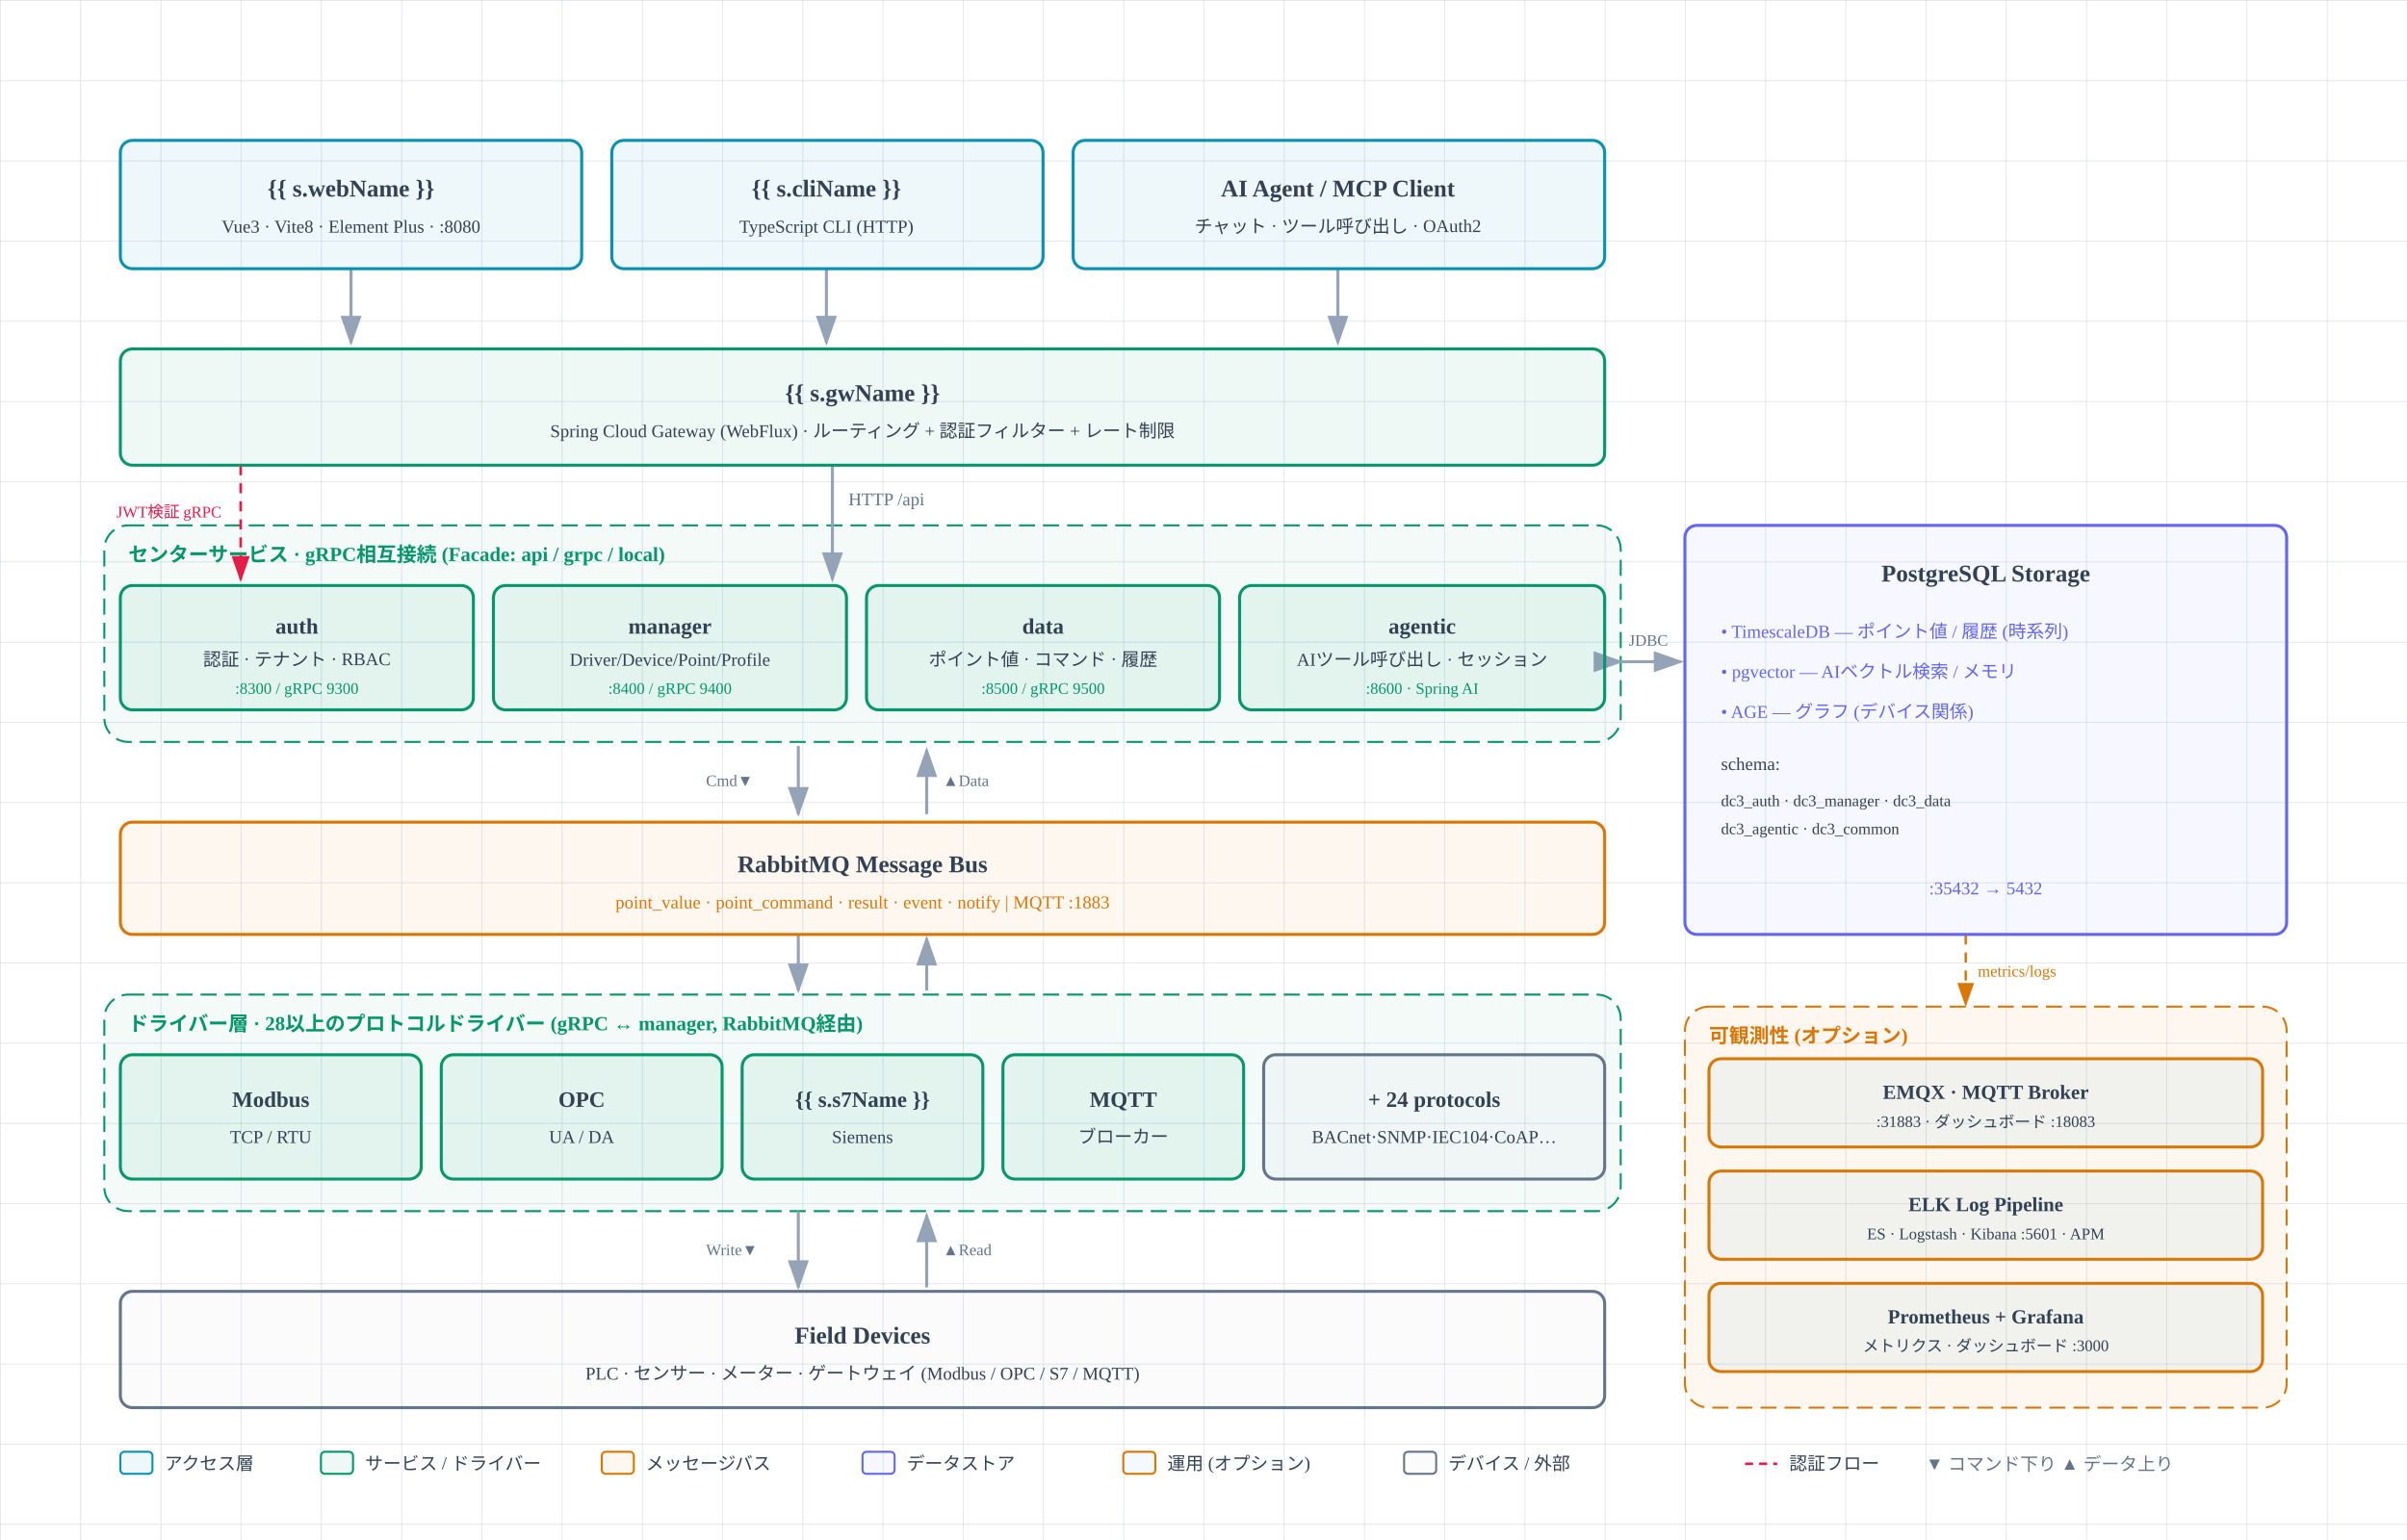
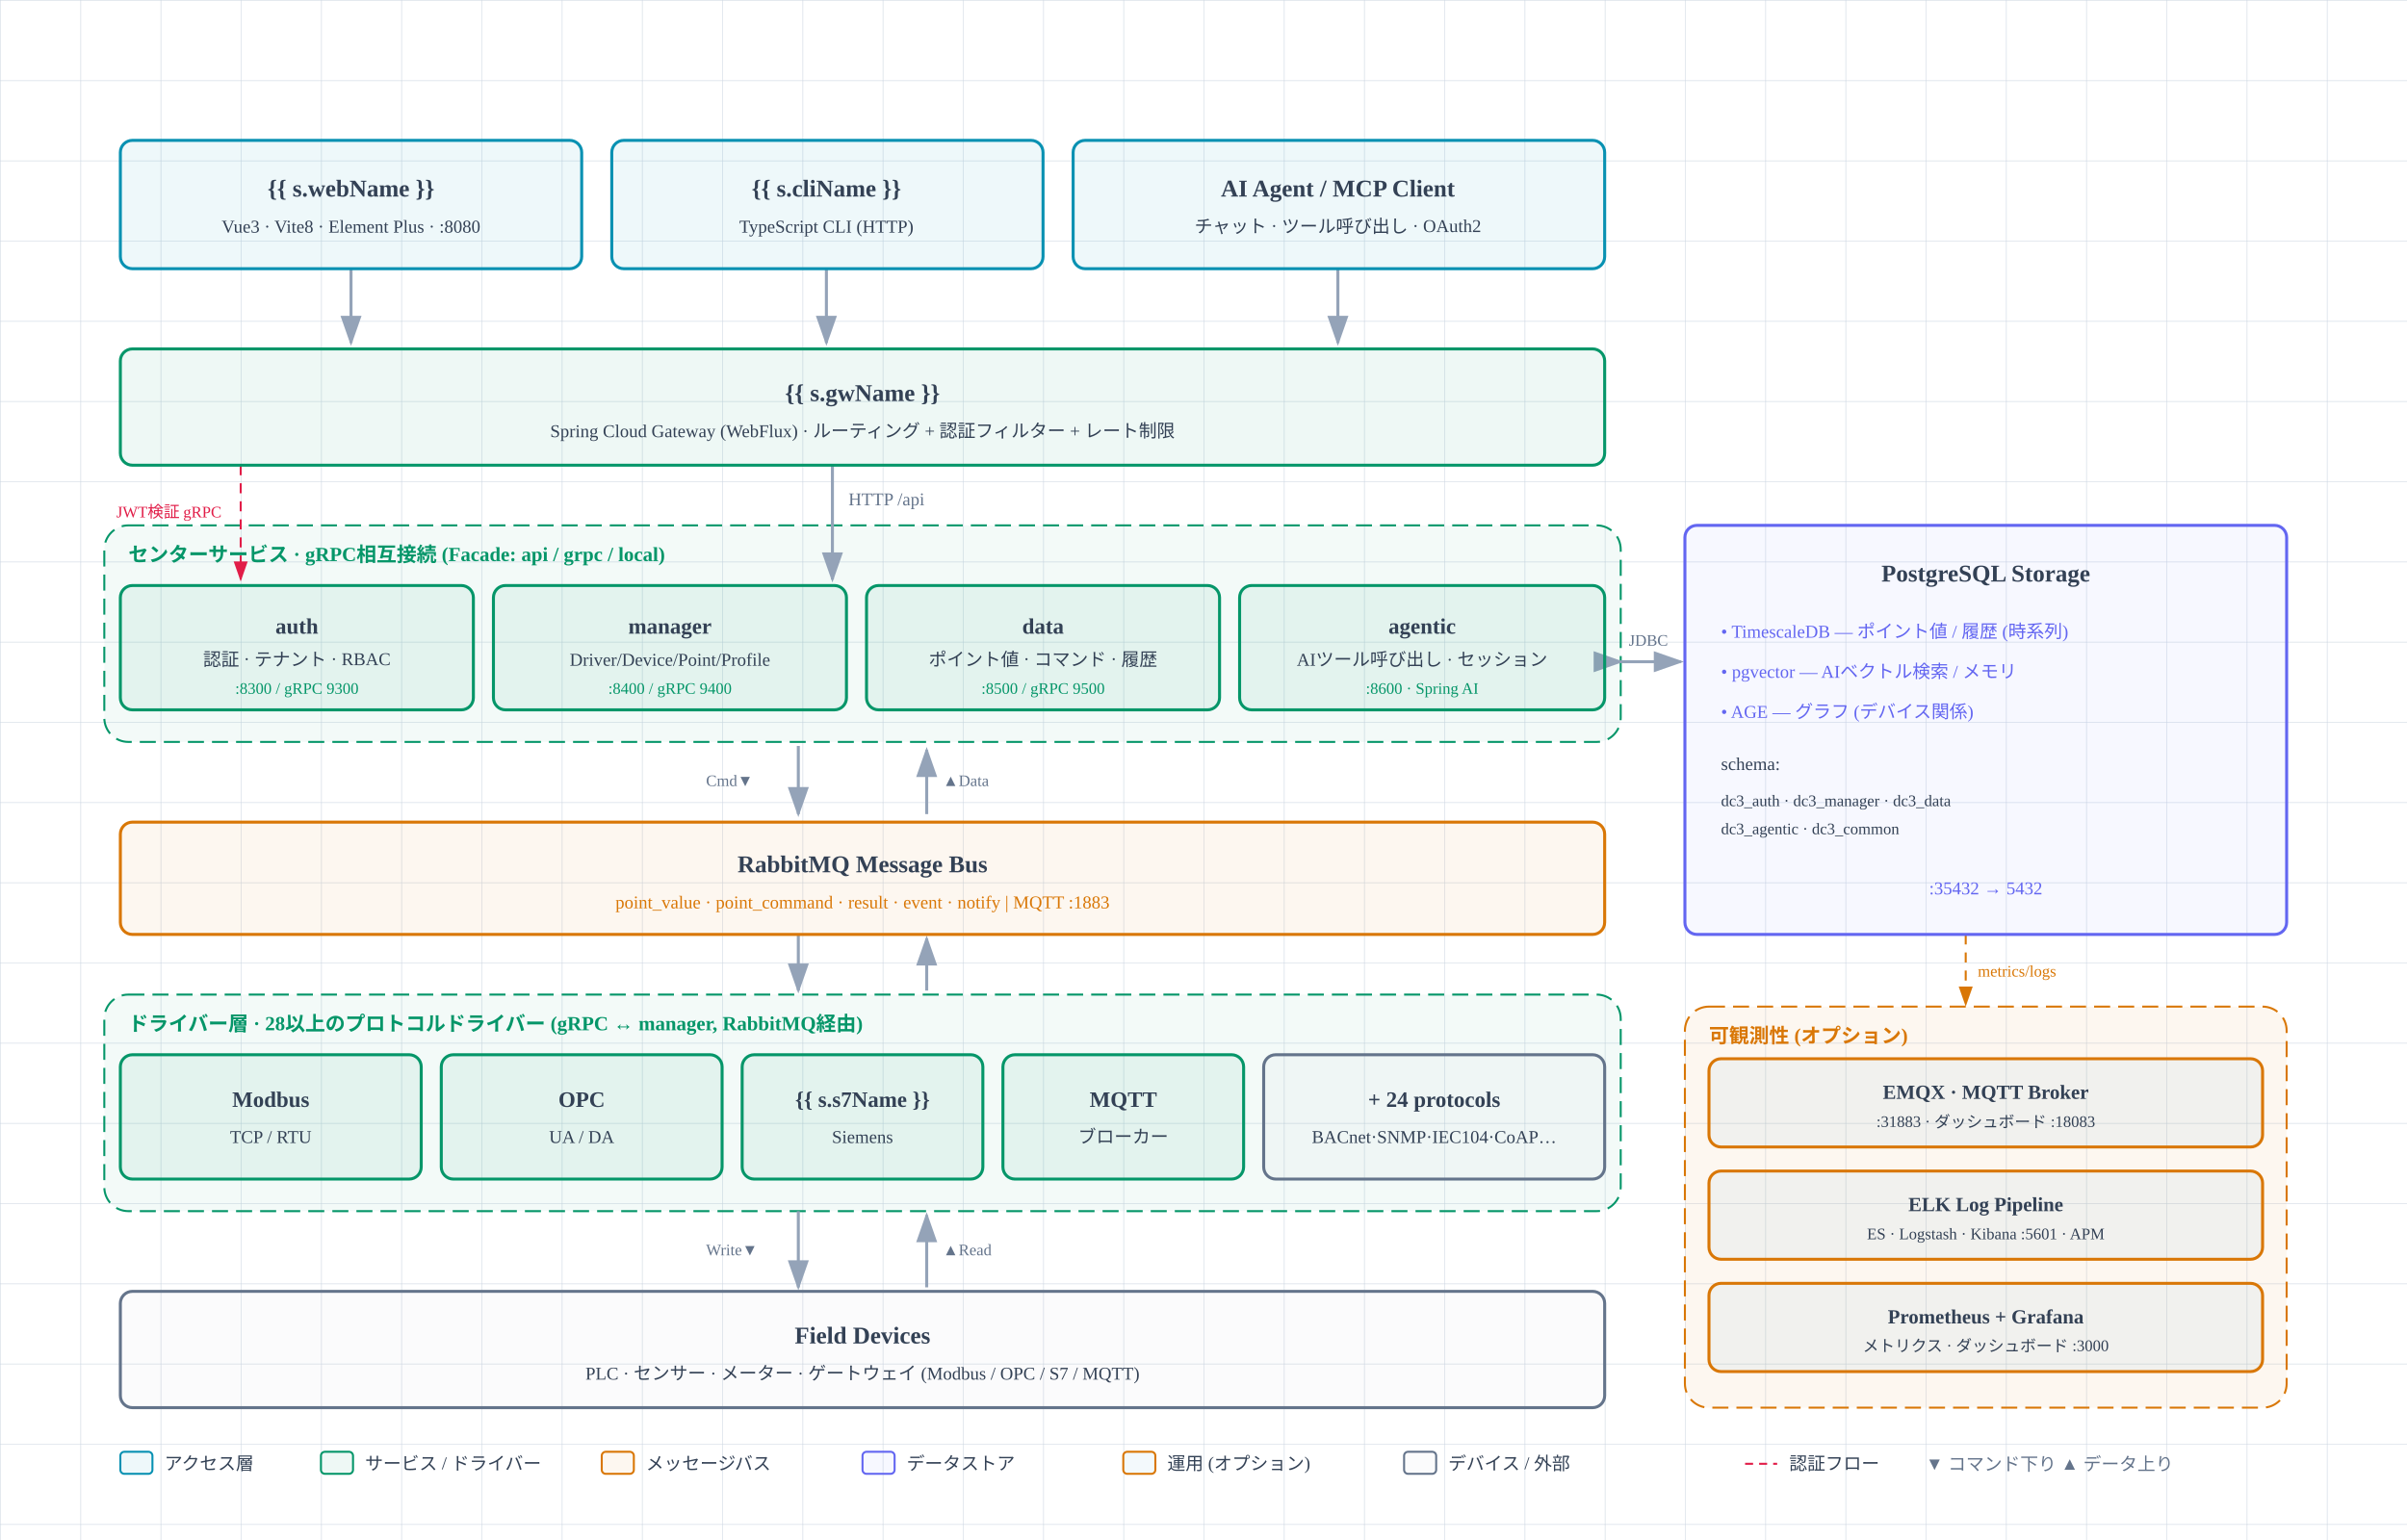
<svg xmlns="http://www.w3.org/2000/svg" aria-label="IoT DC3 Architecture Panorama" role="img" viewBox="0 0 1200 768">
  <defs>
    <marker id="dc3-ah" markerHeight="7" markerWidth="10" orient="auto" refX="9" refY="3.5">
      <polygon fill="#94a3b8" points="0 0, 10 3.5, 0 7" />
    </marker>
    <marker id="dc3-ah-amber" markerHeight="7" markerWidth="10" orient="auto" refX="9" refY="3.5">
      <polygon fill="#d97706" points="0 0, 10 3.5, 0 7" />
    </marker>
    <marker id="dc3-ah-rose" markerHeight="7" markerWidth="10" orient="auto" refX="9" refY="3.5">
      <polygon fill="#e11d48" points="0 0, 10 3.5, 0 7" />
    </marker>
    <pattern id="dc3-grid" height="40" patternUnits="userSpaceOnUse" width="40">
      <path d="M 40 0 L 0 0 0 40" fill="none" stroke="#cbd5e1" stroke-width="0.5" />
    </pattern>
  </defs>
  <rect fill="url(#dc3-grid)" height="100%" width="100%" />
  <rect fill="rgba(5, 150, 105, 0.05)" height="108" rx="12" stroke="#059669" stroke-dasharray="8,4" stroke-width="1" width="756" x="52" y="262" />
  <text fill="#059669" font-size="10" font-weight="600" x="64" y="280">センターサービス · gRPC相互接続 (Facade: api / grpc / local)</text>
  <rect fill="rgba(5, 150, 105, 0.05)" height="108" rx="12" stroke="#059669" stroke-dasharray="8,4" stroke-width="1" width="756" x="52" y="496" />
  <text fill="#059669" font-size="10" font-weight="600" x="64" y="514">ドライバー層 · 28以上のプロトコルドライバー (gRPC ↔ manager, RabbitMQ経由)</text>
  <rect fill="rgba(217, 119, 6, 0.06)" height="200" rx="12" stroke="#d97706" stroke-dasharray="8,4" stroke-width="1" width="300" x="840" y="502" />
  <text fill="#d97706" font-size="10" font-weight="600" x="852" y="520">可観測性 (オプション)</text>
  <line marker-end="url(#dc3-ah)" stroke="#94a3b8" stroke-width="1.5" x1="175" x2="175" y1="134" y2="171" />
  <line marker-end="url(#dc3-ah)" stroke="#94a3b8" stroke-width="1.5" x1="412" x2="412" y1="134" y2="171" />
  <line marker-end="url(#dc3-ah)" stroke="#94a3b8" stroke-width="1.5" x1="667" x2="667" y1="134" y2="171" />
  <line marker-end="url(#dc3-ah)" stroke="#94a3b8" stroke-width="1.5" x1="415" x2="415" y1="232" y2="289" />
  <text fill="#64748b" font-size="9" x="423" y="252">HTTP /api</text>
-   <line marker-end="url(#dc3-ah-rose)" stroke="#e11d48" stroke-dasharray="5,4" stroke-width="1.3" x1="120" x2="120" y1="232" y2="289" />
+   <line marker-end="url(#dc3-ah-rose)" stroke="#e11d48" stroke-dasharray="5,4" stroke-width="1" x1="120" x2="120" y1="232" y2="289" />
  <text fill="#e11d48" font-size="8" x="58" y="258">JWT検証 gRPC</text>
  <line marker-end="url(#dc3-ah)" stroke="#94a3b8" stroke-width="1.5" x1="398" x2="398" y1="372" y2="406" />
  <text fill="#64748b" font-size="8" x="352" y="392">Cmd▼</text>
  <line marker-end="url(#dc3-ah)" stroke="#94a3b8" stroke-width="1.5" x1="462" x2="462" y1="406" y2="374" />
  <text fill="#64748b" font-size="8" x="470" y="392">▲Data</text>
  <line marker-end="url(#dc3-ah)" stroke="#94a3b8" stroke-width="1.5" x1="398" x2="398" y1="466" y2="494" />
  <line marker-end="url(#dc3-ah)" stroke="#94a3b8" stroke-width="1.5" x1="462" x2="462" y1="494" y2="468" />
  <line marker-end="url(#dc3-ah)" stroke="#94a3b8" stroke-width="1.5" x1="398" x2="398" y1="604" y2="642" />
  <text fill="#64748b" font-size="8" x="352" y="626">Write▼</text>
  <line marker-end="url(#dc3-ah)" stroke="#94a3b8" stroke-width="1.5" x1="462" x2="462" y1="642" y2="606" />
  <text fill="#64748b" font-size="8" x="470" y="626">▲Read</text>
  <line marker-end="url(#dc3-ah)" marker-start="url(#dc3-ah)" stroke="#94a3b8" stroke-width="1.5" x1="808" x2="838" y1="330" y2="330" />
  <text fill="#64748b" font-size="8" x="812" y="322">JDBC</text>
-   <line marker-end="url(#dc3-ah-amber)" stroke="#d97706" stroke-dasharray="5,4" stroke-width="1.2" x1="980" x2="980" y1="466" y2="501" />
+   <line marker-end="url(#dc3-ah-amber)" stroke="#d97706" stroke-dasharray="5,4" stroke-width="1" x1="980" x2="980" y1="466" y2="501" />
  <text fill="#d97706" font-size="8" x="986" y="487">metrics/logs</text>
  <rect fill="rgba(8, 145, 178, 0.07)" height="64" rx="6" stroke="#0891b2" stroke-width="1.5" width="230" x="60" y="70" />
  <text fill="#334155" font-size="12" font-weight="600" text-anchor="middle" x="175" y="98">{{
          s.webName
        }}
      </text>
  <text fill="#334155" font-size="9" text-anchor="middle" x="175" y="116">Vue3 · Vite8 · Element Plus · :8080</text>
  <rect fill="rgba(8, 145, 178, 0.07)" height="64" rx="6" stroke="#0891b2" stroke-width="1.5" width="215" x="305" y="70" />
  <text fill="#334155" font-size="12" font-weight="600" text-anchor="middle" x="412" y="98">{{
          s.cliName
        }}
      </text>
  <text fill="#334155" font-size="9" text-anchor="middle" x="412" y="116">TypeScript CLI (HTTP)</text>
  <rect fill="rgba(8, 145, 178, 0.07)" height="64" rx="6" stroke="#0891b2" stroke-width="1.5" width="265" x="535" y="70" />
  <text fill="#334155" font-size="12" font-weight="600" text-anchor="middle" x="667" y="98">
        AI Agent / MCP Client
      </text>
  <text fill="#334155" font-size="9" text-anchor="middle" x="667" y="116">チャット · ツール呼び出し · OAuth2</text>
  <rect fill="rgba(5, 150, 105, 0.07)" height="58" rx="6" stroke="#059669" stroke-width="1.5" width="740" x="60" y="174" />
  <text fill="#334155" font-size="12" font-weight="600" text-anchor="middle" x="430" y="200">{{
          s.gwName
        }}
      </text>
  <text fill="#334155" font-size="9" text-anchor="middle" x="430" y="218">Spring Cloud Gateway (WebFlux) · ルーティング + 認証フィルター + レート制限</text>
  <rect fill="rgba(5, 150, 105, 0.07)" height="62" rx="6" stroke="#059669" stroke-width="1.5" width="176" x="60" y="292" />
  <text fill="#334155" font-size="11" font-weight="600" text-anchor="middle" x="148" y="316">auth</text>
  <text fill="#334155" font-size="9" text-anchor="middle" x="148" y="332">認証 · テナント · RBAC</text>
  <text fill="#059669" font-size="8" text-anchor="middle" x="148" y="346">:8300 / gRPC 9300</text>
  <rect fill="rgba(5, 150, 105, 0.07)" height="62" rx="6" stroke="#059669" stroke-width="1.5" width="176" x="246" y="292" />
  <text fill="#334155" font-size="11" font-weight="600" text-anchor="middle" x="334" y="316">manager
      </text>
  <text fill="#334155" font-size="9" text-anchor="middle" x="334" y="332">Driver/Device/Point/Profile</text>
  <text fill="#059669" font-size="8" text-anchor="middle" x="334" y="346">:8400 / gRPC 9400</text>
  <rect fill="rgba(5, 150, 105, 0.07)" height="62" rx="6" stroke="#059669" stroke-width="1.5" width="176" x="432" y="292" />
  <text fill="#334155" font-size="11" font-weight="600" text-anchor="middle" x="520" y="316">data</text>
  <text fill="#334155" font-size="9" text-anchor="middle" x="520" y="332">ポイント値 · コマンド · 履歴</text>
  <text fill="#059669" font-size="8" text-anchor="middle" x="520" y="346">:8500 / gRPC 9500</text>
  <rect fill="rgba(5, 150, 105, 0.07)" height="62" rx="6" stroke="#059669" stroke-width="1.5" width="182" x="618" y="292" />
  <text fill="#334155" font-size="11" font-weight="600" text-anchor="middle" x="709" y="316">agentic
      </text>
  <text fill="#334155" font-size="9" text-anchor="middle" x="709" y="332">AIツール呼び出し · セッション</text>
  <text fill="#059669" font-size="8" text-anchor="middle" x="709" y="346">:8600 · Spring AI</text>
  <rect fill="rgba(217, 119, 6, 0.06)" height="56" rx="6" stroke="#d97706" stroke-width="1.5" width="740" x="60" y="410" />
  <text fill="#334155" font-size="12" font-weight="600" text-anchor="middle" x="430" y="435">
        RabbitMQ Message Bus
      </text>
  <text fill="#d97706" font-size="9" text-anchor="middle" x="430" y="453">point_value · point_command · result · event · notify    |    MQTT :1883</text>
  <rect fill="rgba(5, 150, 105, 0.07)" height="62" rx="6" stroke="#059669" stroke-width="1.5" width="150" x="60" y="526" />
  <text fill="#334155" font-size="11" font-weight="600" text-anchor="middle" x="135" y="552">Modbus
      </text>
  <text fill="#334155" font-size="9" text-anchor="middle" x="135" y="570">TCP / RTU</text>
  <rect fill="rgba(5, 150, 105, 0.07)" height="62" rx="6" stroke="#059669" stroke-width="1.5" width="140" x="220" y="526" />
  <text fill="#334155" font-size="11" font-weight="600" text-anchor="middle" x="290" y="552">
        OPC
      </text>
  <text fill="#334155" font-size="9" text-anchor="middle" x="290" y="570">UA / DA</text>
  <rect fill="rgba(5, 150, 105, 0.07)" height="62" rx="6" stroke="#059669" stroke-width="1.5" width="120" x="370" y="526" />
  <text fill="#334155" font-size="11" font-weight="600" text-anchor="middle" x="430" y="552">{{
          s.s7Name
        }}
      </text>
  <text fill="#334155" font-size="9" text-anchor="middle" x="430" y="570">Siemens</text>
  <rect fill="rgba(5, 150, 105, 0.07)" height="62" rx="6" stroke="#059669" stroke-width="1.5" width="120" x="500" y="526" />
  <text fill="#334155" font-size="11" font-weight="600" text-anchor="middle" x="560" y="552">
        MQTT
      </text>
  <text fill="#334155" font-size="9" text-anchor="middle" x="560" y="570">ブローカー</text>
  <rect fill="rgba(100, 116, 139, 0.03)" height="62" rx="6" stroke="#64748b" stroke-width="1.5" width="170" x="630" y="526" />
  <text fill="#334155" font-size="11" font-weight="600" text-anchor="middle" x="715" y="552">
        + 24 protocols
      </text>
  <text fill="#334155" font-size="9" text-anchor="middle" x="715" y="570">BACnet·SNMP·IEC104·CoAP…</text>
  <rect fill="rgba(100, 116, 139, 0.03)" height="58" rx="6" stroke="#64748b" stroke-width="1.5" width="740" x="60" y="644" />
  <text fill="#334155" font-size="12" font-weight="600" text-anchor="middle" x="430" y="670">
        Field Devices
      </text>
  <text fill="#334155" font-size="9" text-anchor="middle" x="430" y="688">PLC · センサー · メーター · ゲートウェイ  (Modbus / OPC / S7 / MQTT)</text>
  <rect fill="rgba(99, 102, 241, 0.05)" height="204" rx="6" stroke="#6366f1" stroke-width="1.5" width="300" x="840" y="262" />
  <text fill="#334155" font-size="12" font-weight="600" text-anchor="middle" x="990" y="290">
        PostgreSQL Storage
      </text>
  <text fill="#6366f1" font-size="9" x="858" y="318">• TimescaleDB — ポイント値 / 履歴 (時系列)</text>
  <text fill="#6366f1" font-size="9" x="858" y="338">• pgvector — AIベクトル検索 / メモリ</text>
  <text fill="#6366f1" font-size="9" x="858" y="358">• AGE — グラフ (デバイス関係)</text>
  <text fill="#334155" font-size="9" x="858" y="384">schema:</text>
  <text fill="#334155" font-size="8" x="858" y="402">dc3_auth · dc3_manager · dc3_data</text>
  <text fill="#334155" font-size="8" x="858" y="416">dc3_agentic · dc3_common</text>
  <text fill="#6366f1" font-size="9" text-anchor="middle" x="990" y="446">:35432 → 5432</text>
  <rect fill="rgba(2, 132, 199, 0.05)" height="44" rx="6" stroke="#d97706" stroke-width="1.5" width="276" x="852" y="528" />
  <text fill="#334155" font-size="10" font-weight="600" text-anchor="middle" x="990" y="548">EMQX · MQTT
        Broker
      </text>
  <text fill="#334155" font-size="8" text-anchor="middle" x="990" y="562">:31883 · ダッシュボード :18083</text>
  <rect fill="rgba(2, 132, 199, 0.05)" height="44" rx="6" stroke="#d97706" stroke-width="1.5" width="276" x="852" y="584" />
  <text fill="#334155" font-size="10" font-weight="600" text-anchor="middle" x="990" y="604">
        ELK Log Pipeline
      </text>
  <text fill="#334155" font-size="8" text-anchor="middle" x="990" y="618">ES · Logstash · Kibana :5601 · APM</text>
  <rect fill="rgba(2, 132, 199, 0.05)" height="44" rx="6" stroke="#d97706" stroke-width="1.5" width="276" x="852" y="640" />
  <text fill="#334155" font-size="10" font-weight="600" text-anchor="middle" x="990" y="660">
        Prometheus + Grafana
      </text>
  <text fill="#334155" font-size="8" text-anchor="middle" x="990" y="674">メトリクス · ダッシュボード :3000</text>
  <rect fill="rgba(8, 145, 178, 0.07)" height="11" rx="2" stroke="#0891b2" stroke-width="1" width="16" x="60" y="724" />
  <text fill="#334155" font-size="9" x="82" y="733">アクセス層</text>
  <rect fill="rgba(5, 150, 105, 0.07)" height="11" rx="2" stroke="#059669" stroke-width="1" width="16" x="160" y="724" />
  <text fill="#334155" font-size="9" x="182" y="733">サービス / ドライバー</text>
  <rect fill="rgba(217, 119, 6, 0.06)" height="11" rx="2" stroke="#d97706" stroke-width="1" width="16" x="300" y="724" />
  <text fill="#334155" font-size="9" x="322" y="733">メッセージバス</text>
  <rect fill="rgba(99, 102, 241, 0.05)" height="11" rx="2" stroke="#6366f1" stroke-width="1" width="16" x="430" y="724" />
  <text fill="#334155" font-size="9" x="452" y="733">データストア</text>
  <rect fill="rgba(2, 132, 199, 0.05)" height="11" rx="2" stroke="#d97706" stroke-width="1" width="16" x="560" y="724" />
  <text fill="#334155" font-size="9" x="582" y="733">運用 (オプション)</text>
  <rect fill="rgba(100, 116, 139, 0.03)" height="11" rx="2" stroke="#64748b" stroke-width="1" width="16" x="700" y="724" />
  <text fill="#334155" font-size="9" x="722" y="733">デバイス / 外部</text>
-   <line stroke="#e11d48" stroke-dasharray="4,3" stroke-width="1.3" x1="870" x2="886" y1="730" y2="730" />
+   <line stroke="#e11d48" stroke-dasharray="4,3" stroke-width="1" x1="870" x2="886" y1="730" y2="730" />
  <text fill="#334155" font-size="9" x="892" y="733">認証フロー</text>
  <text fill="#64748b" font-size="9" x="960" y="733">▼ コマンド下り   ▲ データ上り</text>
</svg>
